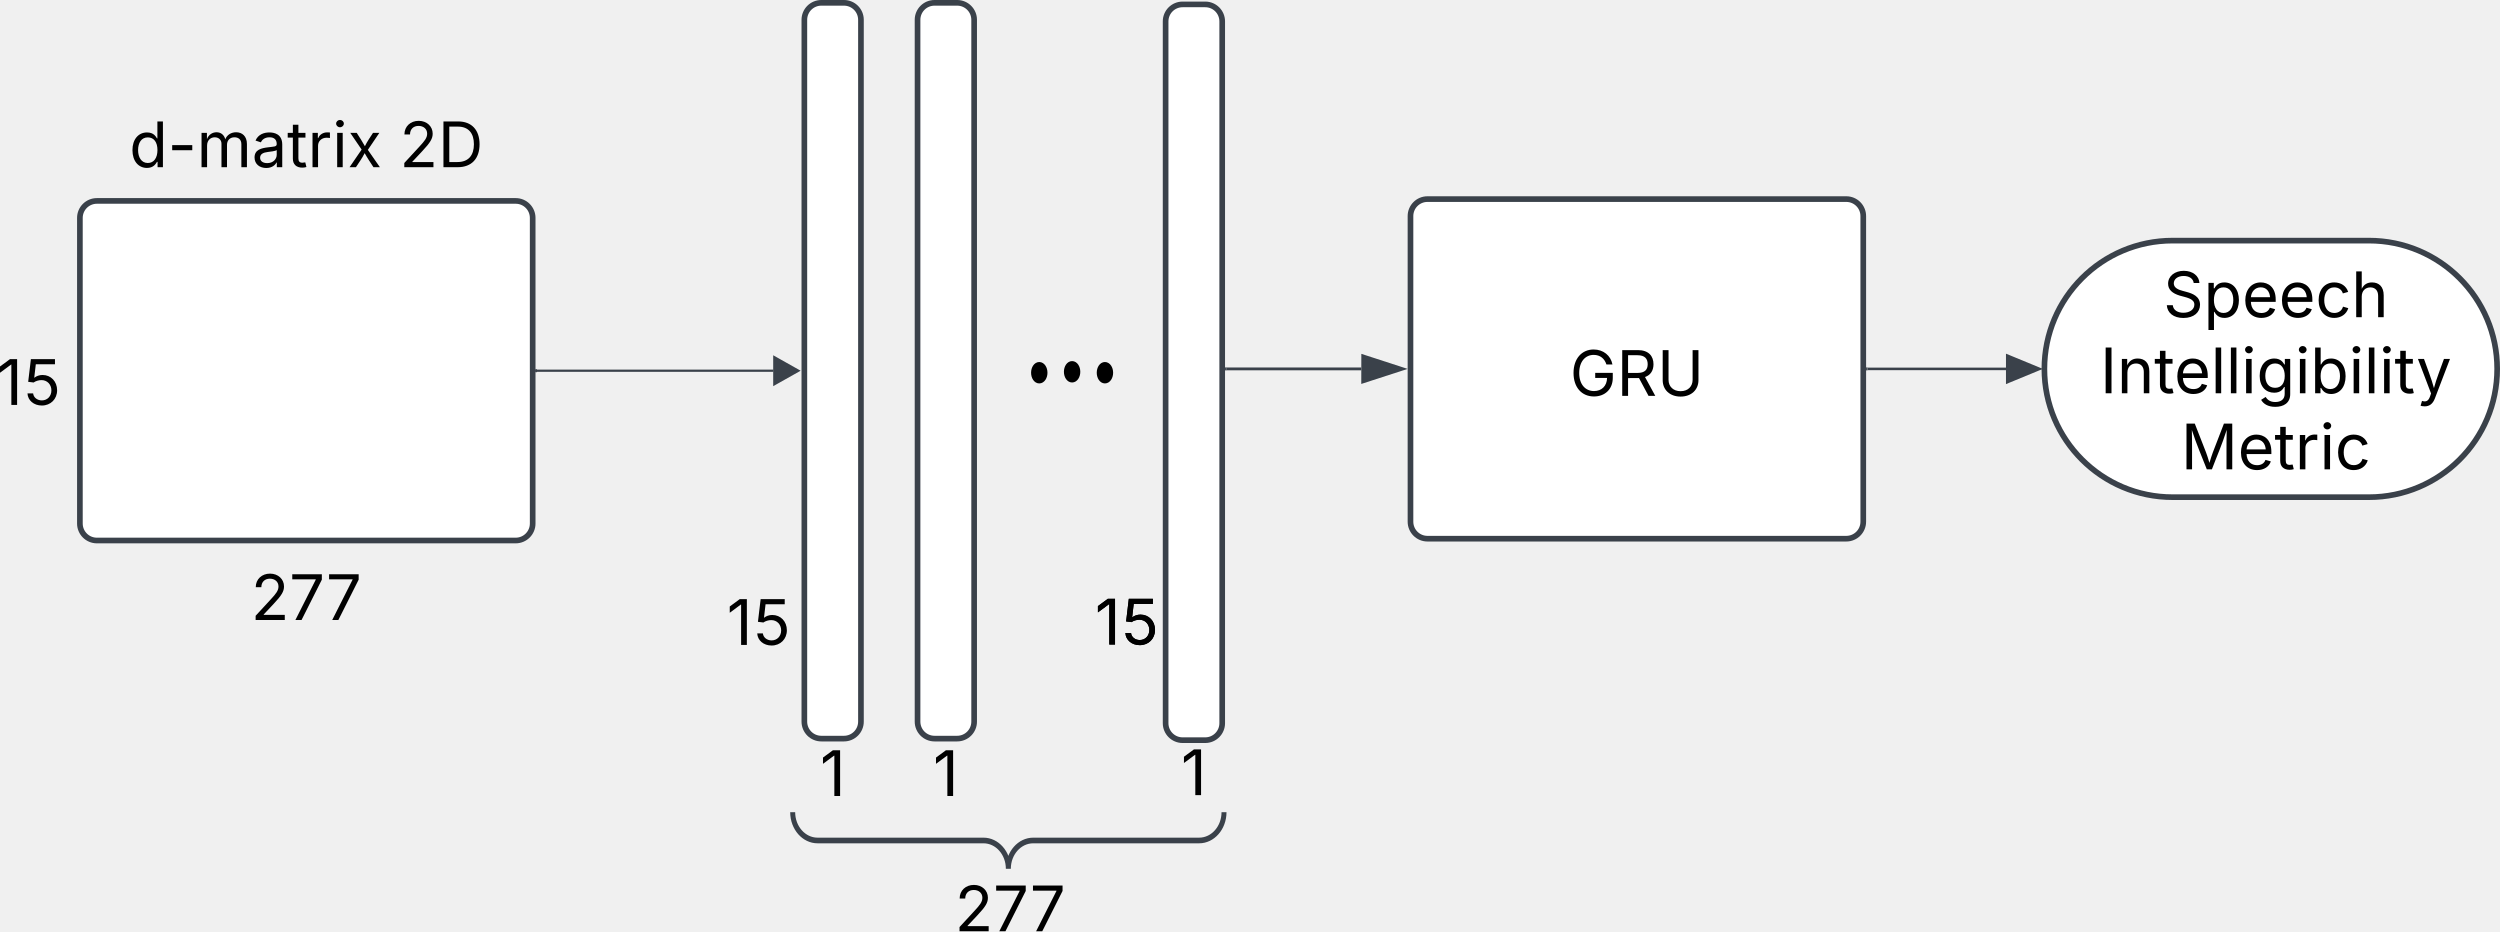
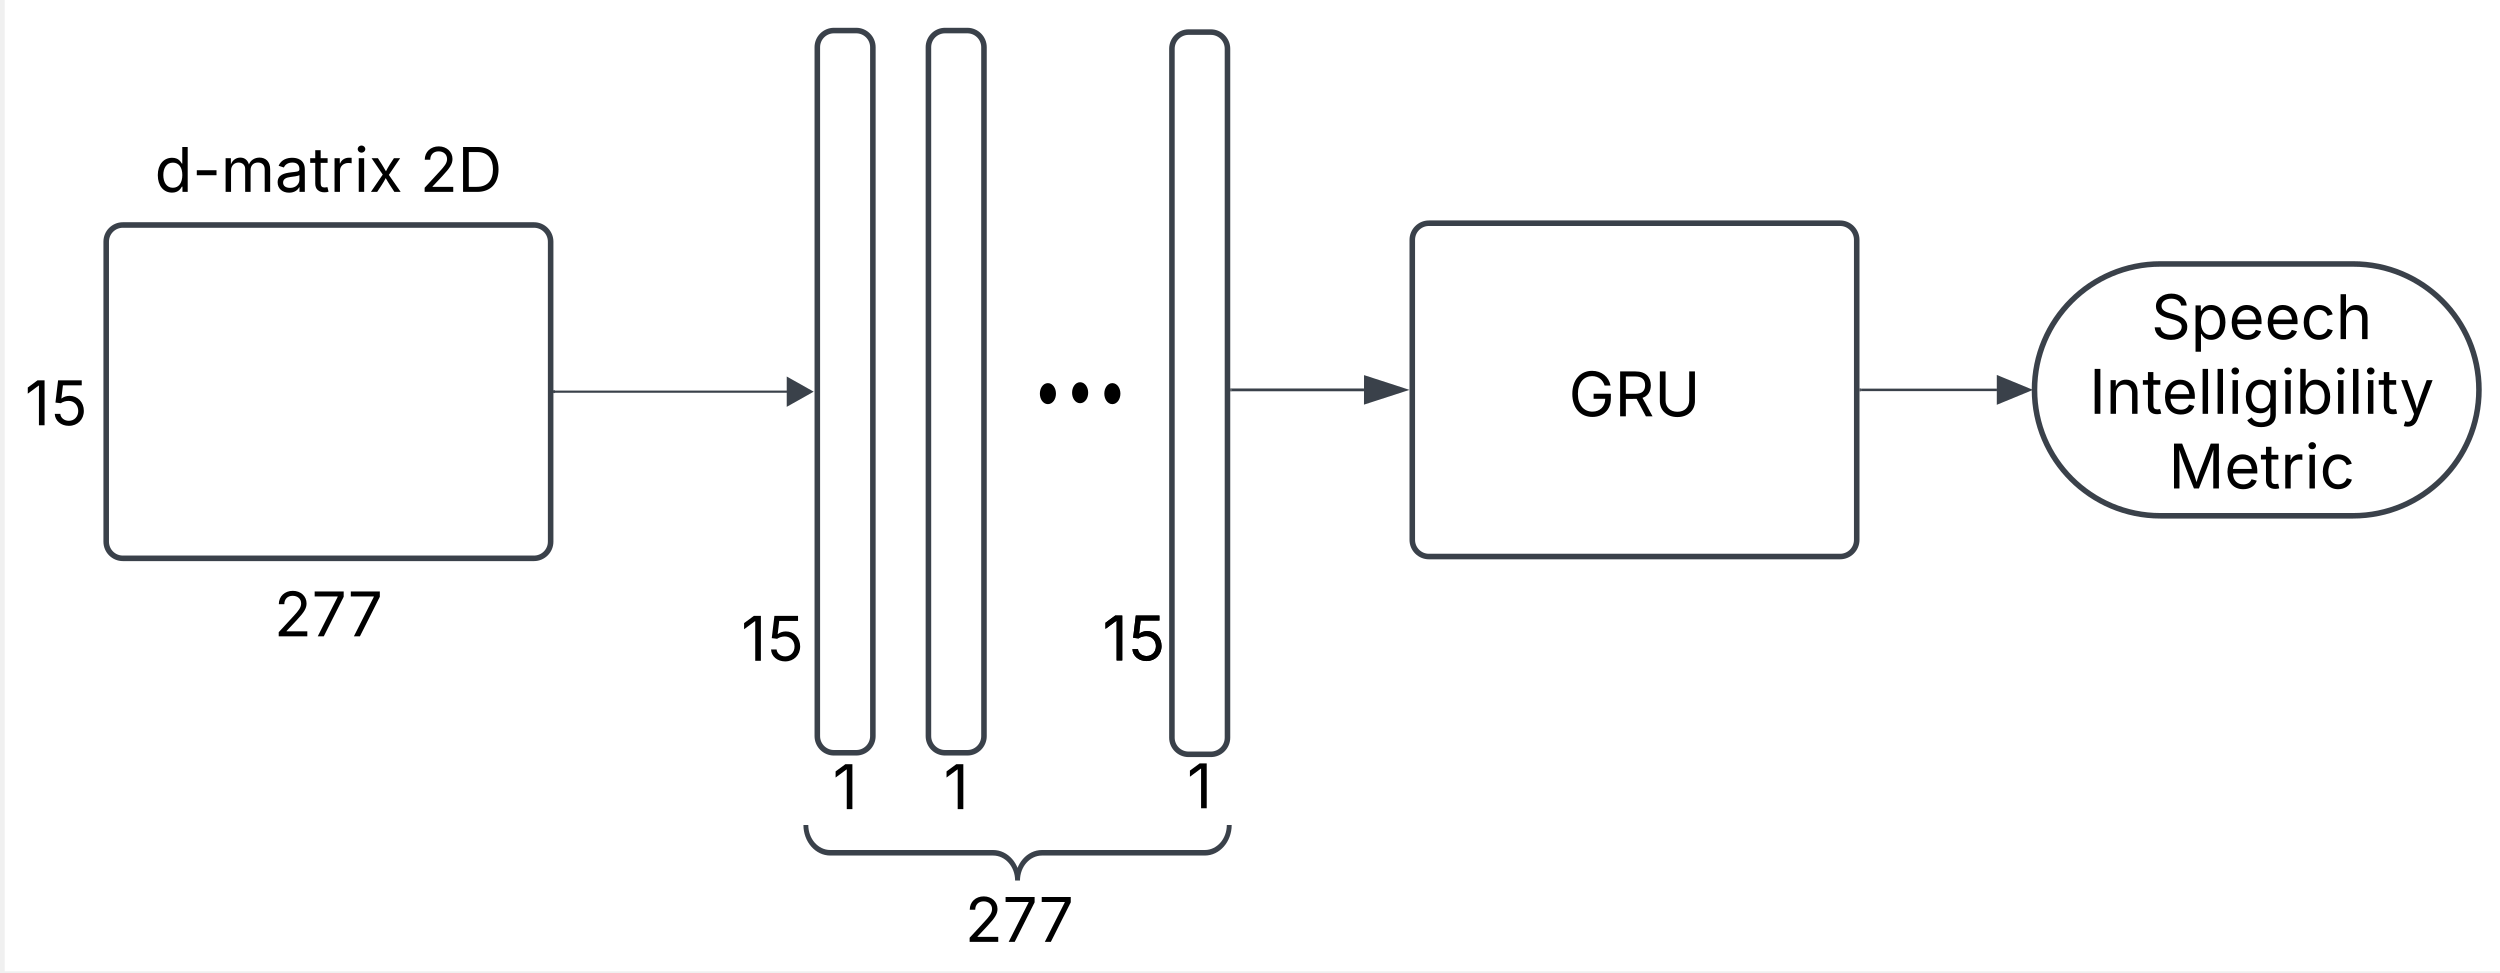
- <svg xmlns="http://www.w3.org/2000/svg" xmlns:ns1="lucid" xmlns:xlink="http://www.w3.org/1999/xlink" width="883.421" height="329.084" version="1.1" id="svg71">
+ <svg xmlns="http://www.w3.org/2000/svg" xmlns:ns1="lucid" xmlns:xlink="http://www.w3.org/1999/xlink" width="900" height="350" version="1.1" id="svg71" viewBox="-10 -10 900 350">
+   <rect width="100%" height="100%" fill="#ffffff" id="rect1" x="-8.284" y="-10.355" />
  <defs id="defs72" />
  <g transform="translate(-855.7678,-129)" ns1:page-tab-id="0_0" id="g71">
    <path d="m 1354.189,205.355 a 6,6 0 0 1 6,-6 h 148 a 6,6 0 0 1 6,6 v 108 a 6,6 0 0 1 -6,6 h -148 a 6,6 0 0 1 -6,-6 z" stroke="#3a414a" stroke-width="2" fill="#ffffff" id="path1" />
    <use xlink:href="#a" transform="translate(1410.48,268.8825)" id="use1" />
    <path d="m 1515.765,259.355 h 48.901" stroke="#3a414a" fill="none" id="path2" style="stroke-width:0.902" />
    <path d="m 1515.689,259.835 h -0.5 v -0.96 h 0.5 z" stroke="#3a414a" stroke-width="0.05" fill="#3a414a" id="path3" />
    <path d="m 1576.475,259.355 -11.409,4.704 v -9.409 z" stroke="#3a414a" fill="#3a414a" id="path4" style="stroke-width:0.902" />
    <path d="m 1692.859,214.025 c 25.03,0 45.33,20.3 45.33,45.33 0,25.04 -20.3,45.33 -45.33,45.33 h -69.34 c -25.03,0 -45.33,-20.3 -45.33,-45.33 0,-25.04 20.3,-45.33 45.33,-45.33 z" stroke="#3a414a" stroke-width="2" fill="#ffffff" id="path5" />
    <use xlink:href="#b" transform="translate(1620.192,241.0817)" id="use5" />
    <use xlink:href="#c" transform="translate(1597.889,267.9697)" id="use6" />
    <use xlink:href="#d" transform="translate(1626.453,294.8578)" id="use7" />
    <path d="m 884,206 a 6,6 0 0 1 6,-6 h 148 a 6,6 0 0 1 6,6 v 108 a 6,6 0 0 1 -6,6 H 890 a 6,6 0 0 1 -6,-6 z" stroke="#3a414a" stroke-width="2" fill="#ffffff" id="path7" />
    <path d="m 1044.878,260 h 84.206" stroke="#3a414a" fill="none" id="path8" style="stroke-width:0.786" />
    <path d="m 1045.5,260.48 h -0.5 v -0.96 h 0.5 z" stroke="#3a414a" stroke-width="0.05" fill="#3a414a" id="path9" />
    <path d="m 1137.892,260 -8.509,4.792 v -9.584 z" stroke="#3a414a" fill="#3a414a" id="path10" style="stroke-width:0.786" />
    <path d="m 1140,136 a 6,6 0 0 1 6,-6 h 8 a 6,6 0 0 1 6,6 v 248 a 6,6 0 0 1 -6,6 h -8 a 6,6 0 0 1 -6,-6 z" stroke="#3a414a" stroke-width="2" fill="#ffffff" id="path11" />
    <path d="m 1289.159,259.355 h 47.64" stroke="#3a414a" fill="none" id="path12" />
    <path d="m 1289.169,259.835 h -0.5 v -0.96 h 0.5 z" stroke="#3a414a" stroke-width="0.05" fill="#3a414a" id="path13" />
    <path d="m 1351.569,259.355 -14.27,4.63 0.02,-9.26 z" stroke="#3a414a" fill="#3a414a" id="path14" />
    <path d="m 680,266 a 6,6 0 0 1 6,-6 h 228 a 6,6 0 0 1 6,6 v 48 a 6,6 0 0 1 -6,6 H 686 a 6,6 0 0 1 -6,-6 z" fill="none" id="path15" />
    <use xlink:href="#e" transform="translate(854.7261,272.0838)" id="use15" />
    <path d="m 780,316 a 6,6 0 0 1 6,-6 h 228 a 6,6 0 0 1 6,6 v 48 a 6,6 0 0 1 -6,6 H 786 a 6,6 0 0 1 -6,-6 z" fill="none" id="path16" />
    <use xlink:href="#f" transform="translate(944.4308,348.0838)" id="use16" />
    <path d="m 780,156 a 6,6 0 0 1 6,-6 h 228 a 6,6 0 0 1 6,6 v 48 a 6,6 0 0 1 -6,6 H 786 a 6,6 0 0 1 -6,-6 z" fill="none" id="path17" />
    <use xlink:href="#g" transform="translate(901.4457,188.0838)" id="use17" />
    <use xlink:href="#h" transform="translate(996.9644,188.0838)" id="use18" />
    <path d="m 1180,136 a 6,6 0 0 1 6,-6 h 8 a 6,6 0 0 1 6,6 v 248 a 6,6 0 0 1 -6,6 h -8 a 6,6 0 0 1 -6,-6 z" stroke="#3a414a" stroke-width="2" fill="#ffffff" id="path18" />
    <g id="g74">
      <path d="m 1224.909,260.708 c 0,1.54 -0.847,2.787 -1.897,2.787 -1.044,0 -1.891,-1.247 -1.891,-2.787 0,-1.535 0.847,-2.787 1.891,-2.787 1.044,0 1.897,1.252 1.897,2.787 z m 11.601,-0.323 c 0,1.53 -0.847,2.777 -1.897,2.777 -1.044,0 -1.891,-1.247 -1.891,-2.787 0,-1.53 0.847,-2.777 1.891,-2.777 1.044,0 1.897,1.247 1.897,2.787 z m 11.6,0.323 c 0,1.54 -0.847,2.787 -1.897,2.787 -1.044,0 -1.891,-1.247 -1.891,-2.787 0,-1.535 0.847,-2.787 1.891,-2.787 1.044,0 1.897,1.252 1.897,2.787 z" stroke="#000000" stroke-width="2" id="path19" />
    </g>
    <path d="m 1267.659,136.555 a 6,6 0 0 1 6,-6 h 8 a 6,6 0 0 1 6,6 v 248 a 6,6 0 0 1 -6,6 h -8 a 6,6 0 0 1 -6,-6 z" stroke="#3a414a" stroke-width="2" fill="#ffffff" id="path20" />
    <path d="m 1030,386 c 0,-3.314 2.686,-6 6,-6 h 228 c 3.314,0 6,2.686 6,6 v 48 c 0,3.314 -2.686,6 -6,6 h -228 c -3.314,0 -6,-2.686 -6,-6 z" fill="none" id="path21" />
    <use xlink:href="#i" transform="translate(1145.545,410.2763)" id="use21" />
    <path d="m 1070,386 c 0,-3.314 2.686,-6 6,-6 h 228 c 3.314,0 6,2.686 6,6 v 48 c 0,3.314 -2.686,6 -6,6 h -228 c -3.314,0 -6,-2.686 -6,-6 z" fill="none" id="path22" />
    <use xlink:href="#i" transform="translate(1185.481,410.2763)" id="use22" />
    <use xlink:href="#i" transform="translate(1273.099,409.9857)" id="use22-8" />
    <path d="m 1000,277.38 c 0,-3.314 2.686,-6 6,-6 h 228 c 3.314,0 6,2.686 6,6 v 48 c 0,3.314 -2.686,6 -6,6 h -228 c -3.314,0 -6,-2.686 -6,-6 z" fill="none" id="path23" />
    <use xlink:href="#e" transform="translate(1112.598,356.8912)" id="use23" />
    <g fill="none" id="g25" transform="matrix(0.8786455,0,0,1,134.2228,-4)">
      <path d="m 1146,500 a 6,6 0 0 1 -6,-6 v -68 a 6,6 0 0 1 6,-6 h 161.47 a 6,6 0 0 1 6,6 v 68 a 6,6 0 0 1 -6,6 z" id="path24" />
      <path d="m 1313.47,420 c 0,5.52 -4.48,10 -10,10 h -66.74 c -5.52,0 -10,4.48 -10,10 0,-5.52 -4.47,-10 -10,-10 H 1150 c -5.52,0 -10,-4.48 -10,-10" stroke="#3a414a" stroke-width="2" id="path25" />
    </g>
    <path d="m 1106.73,436 a 6,6 0 0 1 6,-6 h 228 a 6,6 0 0 1 6,6 v 48 a 6,6 0 0 1 -6,6 h -228 a 6,6 0 0 1 -6,-6 z" fill="none" id="path26" />
    <g id="g26" transform="translate(-14,-10)">
      <use xlink:href="#f" transform="translate(1207.164,468.0838)" id="use26" />
    </g>
    <defs id="defs71">
      <path d="m 789,20 c -398,0 -667,-293 -667,-764 0,-473 273,-766 655,-766 315,0 558,198 612,487 h -196 c -61,-191 -204,-311 -415,-311 -262,0 -471,207 -471,590 0,380 208,588 482,588 249,0 420,-165 425,-427 H 828 v -166 h 572 v 163 c 0,370 -256,606 -611,606" id="j" />
      <path d="m 180,0 v -1490 h 510 c 348,0 508,194 508,460 0,198 -88,351 -276,417 L 1256,0 H 1036 L 726,-579 c -117,2 -238,0 -356,1 V 0 Z m 190,-747 h 312 c 235,0 327,-108 327,-283 0,-177 -92,-293 -329,-293 H 370 v 576" id="k" />
      <path d="M 763,24 C 410,24 180,-200 180,-507 v -983 h 190 v 968 c 0,214 149,370 393,370 243,0 391,-156 391,-370 v -968 h 190 v 983 c 0,307 -230,531 -581,531" id="l" />
      <g id="a">
        <use transform="scale(0.01085069)" xlink:href="#j" id="use27" />
        <use transform="matrix(0.01085069,0,0,0.01085069,16.57986,0)" xlink:href="#k" id="use28" />
        <use transform="matrix(0.01085069,0,0,0.01085069,30.88108,0)" xlink:href="#l" id="use29" />
      </g>
      <path d="M 657,26 C 334,26 133,-140 116,-390 h 195 c 15,169 171,246 346,246 202,0 356,-106 356,-265 5,-203 -294,-238 -475,-293 -239,-73 -380,-191 -380,-389 0,-252 224,-419 512,-419 294,0 499,171 508,396 H 992 c -17,-145 -151,-228 -328,-228 -193,0 -321,102 -321,242 0,156 175,211 284,241 l 149,41 c 160,44 422,134 422,412 0,244 -197,432 -541,432" id="m" />
      <path d="m 158,418 v -1536 h 174 v 179 h 20 c 37,-59 106,-193 324,-193 279,0 474,222 474,576 0,356 -194,580 -473,580 -213,0 -288,-135 -325,-197 h -14 v 591 z m 492,-555 c 209,0 317,-186 317,-421 0,-232 -105,-413 -317,-413 -206,0 -314,166 -314,413 0,249 111,421 314,421" id="n" />
      <path d="m 628,24 c -324,0 -524,-230 -524,-574 0,-343 198,-582 503,-582 237,0 487,146 487,559 v 75 H 286 c 9,234 145,362 343,362 132,0 231,-58 273,-172 l 174,48 C 1024,-91 857,24 628,24 Z M 287,-650 h 624 c -17,-190 -120,-322 -304,-322 -192,0 -309,151 -320,322" id="o" />
      <path d="m 613,24 c -304,0 -509,-231 -509,-576 0,-350 205,-580 509,-580 216,0 392,114 453,309 l -173,49 c -33,-115 -133,-197 -280,-197 -223,0 -326,196 -326,419 0,220 103,415 326,415 150,0 252,-85 285,-206 l 172,49 C 1010,-95 832,24 613,24" id="p" />
      <path d="M 338,-670 V 0 H 158 v -1490 h 180 v 566 c 73,-149 190,-208 336,-208 226,0 379,139 379,422 V 0 H 872 v -695 c 0,-172 -96,-275 -252,-275 -161,0 -282,109 -282,300" id="q" />
      <g id="b">
        <use transform="scale(0.01085069)" xlink:href="#m" id="use30" />
        <use transform="matrix(0.01085069,0,0,0.01085069,14.25781,0)" xlink:href="#n" id="use31" />
        <use transform="matrix(0.01085069,0,0,0.01085069,27.86458,0)" xlink:href="#o" id="use32" />
        <use transform="matrix(0.01085069,0,0,0.01085069,40.82031,0)" xlink:href="#o" id="use33" />
        <use transform="matrix(0.01085069,0,0,0.01085069,53.77604,0)" xlink:href="#p" id="use34" />
        <use transform="matrix(0.01085069,0,0,0.01085069,66.47135,0)" xlink:href="#q" id="use35" />
      </g>
      <path d="M 370,-1490 V 0 H 180 v -1490 h 190" id="r" />
      <path d="M 338,-670 V 0 H 158 v -1118 h 173 l 1,207 c 72,-158 192,-221 342,-221 226,0 378,139 378,422 V 0 H 872 v -695 c 0,-172 -96,-275 -252,-275 -161,0 -282,109 -282,300" id="s" />
      <path d="m 598,-1118 v 154 H 368 v 674 c 0,100 37,144 132,144 23,0 62,-6 92,-12 L 629,-6 C 592,7 541,14 495,14 302,14 188,-93 188,-276 V -964 H 20 v -154 h 168 v -266 h 180 v 266 h 230" id="t" />
      <path d="M 338,-1490 V 0 H 158 v -1490 h 180" id="u" />
      <path d="M 158,0 V -1118 H 338 V 0 Z m 91,-1301 c -68,0 -125,-53 -125,-119 0,-66 57,-119 125,-119 69,0 126,53 126,119 0,66 -57,119 -126,119" id="v" />
      <path d="M 611,442 C 363,442 220,337 151,214 l 146,-94 c 47,65 117,165 314,165 178,0 307,-82 307,-266 v -224 h -17 c -38,64 -109,187 -325,187 -268,0 -472,-195 -472,-546 0,-346 197,-568 476,-568 216,0 288,133 326,193 h 17 v -179 h 175 V 29 c 0,289 -215,413 -487,413 z m -5,-620 c 203,0 314,-146 314,-390 0,-237 -108,-403 -314,-403 -213,0 -319,180 -319,403 0,230 109,390 319,390" id="w" />
      <path d="M 677,24 C 464,24 389,-111 352,-173 H 332 V 0 H 158 v -1490 h 180 v 551 h 14 c 37,-59 106,-193 324,-193 279,0 474,222 474,576 0,356 -194,580 -473,580 z m -27,-161 c 209,0 317,-186 317,-421 0,-232 -105,-413 -317,-413 -206,0 -314,166 -314,413 0,249 111,421 314,421" id="x" />
      <path d="M 140,405 186,249 C 306,285 391,268 449,99 L 481,6 54,-1118 h 197 c 107,313 237,620 324,950 87,-331 219,-637 326,-950 h 196 L 606,167 C 538,345 430,426 272,426 208,426 159,414 140,405" id="y" />
      <g id="c">
        <use transform="scale(0.01085069)" xlink:href="#r" id="use36" />
        <use transform="matrix(0.01085069,0,0,0.01085069,5.967882,0)" xlink:href="#s" id="use37" />
        <use transform="matrix(0.01085069,0,0,0.01085069,19.09722,0)" xlink:href="#t" id="use38" />
        <use transform="matrix(0.01085069,0,0,0.01085069,26.15017,0)" xlink:href="#o" id="use39" />
        <use transform="matrix(0.01085069,0,0,0.01085069,39.1059,0)" xlink:href="#u" id="use40" />
        <use transform="matrix(0.01085069,0,0,0.01085069,44.48785,0)" xlink:href="#u" id="use41" />
        <use transform="matrix(0.01085069,0,0,0.01085069,49.86979,0)" xlink:href="#v" id="use42" />
        <use transform="matrix(0.01085069,0,0,0.01085069,55.25174,0)" xlink:href="#w" id="use43" />
        <use transform="matrix(0.01085069,0,0,0.01085069,68.88021,0)" xlink:href="#v" id="use44" />
        <use transform="matrix(0.01085069,0,0,0.01085069,74.26215,0)" xlink:href="#x" id="use45" />
        <use transform="matrix(0.01085069,0,0,0.01085069,87.86892,0)" xlink:href="#v" id="use46" />
        <use transform="matrix(0.01085069,0,0,0.01085069,93.25087,0)" xlink:href="#u" id="use47" />
        <use transform="matrix(0.01085069,0,0,0.01085069,98.63281,0)" xlink:href="#v" id="use48" />
        <use transform="matrix(0.01085069,0,0,0.01085069,104.0148,0)" xlink:href="#t" id="use49" />
        <use transform="matrix(0.01085069,0,0,0.01085069,111.7188,0)" xlink:href="#y" id="use50" />
      </g>
      <path d="m 180,0 v -1490 h 270 l 367,940 c 28,72 75,218 110,339 35,-117 81,-264 110,-339 l 362,-940 h 271 V 0 h -187 c 2,-448 -5,-837 7,-1287 -157,497 -311,829 -483,1287 H 842 C 666,-458 514,-784 354,-1284 c 12,438 5,843 7,1284 H 180" id="z" />
      <path d="m 158,0 v -1118 h 174 v 172 h 12 c 41,-113 157,-188 290,-188 26,0 70,2 91,3 v 181 c -11,-2 -60,-10 -108,-10 -161,0 -279,109 -279,260 V 0 H 158" id="A" />
      <g id="d">
        <use transform="scale(0.01085069)" xlink:href="#z" id="use51" />
        <use transform="matrix(0.01085069,0,0,0.01085069,20.07379,0)" xlink:href="#o" id="use52" />
        <use transform="matrix(0.01085069,0,0,0.01085069,33.02951,0)" xlink:href="#t" id="use53" />
        <use transform="matrix(0.01085069,0,0,0.01085069,40.29948,0)" xlink:href="#A" id="use54" />
        <use transform="matrix(0.01085069,0,0,0.01085069,49.01259,0)" xlink:href="#v" id="use55" />
        <use transform="matrix(0.01085069,0,0,0.01085069,54.39453,0)" xlink:href="#p" id="use56" />
      </g>
      <path d="M 653,-1490 V 0 H 466 v -1314 h -10 l -360,267 v -204 l 324,-239 h 233" id="B" />
      <path d="M 626,20 C 364,20 168,-148 158,-376 h 184 c 12,133 134,229 284,229 180,0 311,-137 311,-326 0,-192 -136,-335 -323,-335 -92,0 -196,33 -255,78 l -178,-22 88,-738 h 784 v 167 H 429 l -51,435 h 8 c 61,-51 160,-87 263,-87 273,0 474,211 474,499 0,286 -210,496 -497,496" id="C" />
      <g id="e">
        <use transform="scale(0.01085069)" xlink:href="#B" id="use57" />
        <use transform="matrix(0.01085069,0,0,0.01085069,9.038628,0)" xlink:href="#C" id="use58" />
      </g>
      <path d="m 154,0 v -137 l 495,-537 c 165,-179 249,-281 249,-418 0,-156 -121,-253 -280,-253 -170,0 -278,110 -278,278 H 158 c 0,-264 200,-443 465,-443 266,0 455,183 455,416 0,161 -73,288 -336,568 l -326,347 v 12 h 687 V 0 H 154" id="D" />
      <path d="m 200,0 662,-1311 v -12 H 98 v -167 h 963 v 177 L 400,0 H 200" id="E" />
      <g id="f">
        <use transform="scale(0.01085069)" xlink:href="#D" id="use59" />
        <use transform="matrix(0.01085069,0,0,0.01085069,13.55252,0)" xlink:href="#E" id="use60" />
        <use transform="matrix(0.01085069,0,0,0.01085069,26.5625,0)" xlink:href="#E" id="use61" />
      </g>
      <path d="m 577,24 c -279,0 -473,-224 -473,-580 0,-354 195,-576 474,-576 218,0 287,134 324,193 h 14 v -551 h 180 V 0 H 922 V -173 H 902 C 865,-111 790,24 577,24 Z m 27,-161 c 203,0 314,-172 314,-421 0,-247 -108,-413 -314,-413 -212,0 -317,181 -317,413 0,235 108,421 317,421" id="F" />
      <path d="m 798,-719 v 166 H 144 v -166 h 654" id="G" />
      <path d="m 158,0 v -1118 h 175 l 1,205 c 55,-151 181,-225 313,-225 147,0 245,90 285,228 53,-141 190,-228 352,-228 194,0 352,125 352,384 V 0 h -181 v -749 c 0,-161 -105,-225 -225,-225 -151,0 -243,103 -243,244 V 0 H 807 v -767 c 0,-124 -93,-207 -219,-207 -131,0 -250,92 -250,270 V 0 H 158" id="H" />
      <path d="M 471,26 C 259,26 90,-98 90,-318 c 0,-256 228,-303 435,-329 202,-27 287,-16 287,-108 0,-139 -79,-219 -234,-219 -161,0 -248,86 -283,164 l -173,-57 c 86,-203 278,-265 451,-265 150,0 419,46 419,395 V 0 H 815 V -152 H 803 C 765,-73 660,26 471,26 Z m 31,-159 c 199,0 310,-134 310,-271 v -155 c -30,35 -226,55 -295,64 -131,17 -246,59 -246,186 0,116 97,176 231,176" id="I" />
      <path d="M 65,0 458,-574 88,-1118 h 210 c 88,136 192,297 267,435 67,-142 176,-302 264,-435 h 206 L 661,-564 1053,0 H 844 C 750,-144 638,-310 557,-458 484,-308 366,-142 273,0 H 65" id="J" />
      <g id="g">
        <use transform="scale(0.01085069)" xlink:href="#F" id="use62" />
        <use transform="matrix(0.01085069,0,0,0.01085069,13.60677,0)" xlink:href="#G" id="use63" />
        <use transform="matrix(0.01085069,0,0,0.01085069,23.82812,0)" xlink:href="#H" id="use64" />
        <use transform="matrix(0.01085069,0,0,0.01085069,43.29427,0)" xlink:href="#I" id="use65" />
        <use transform="matrix(0.01085069,0,0,0.01085069,55.77257,0)" xlink:href="#t" id="use66" />
        <use transform="matrix(0.01085069,0,0,0.01085069,63.04254,0)" xlink:href="#A" id="use67" />
        <use transform="matrix(0.01085069,0,0,0.01085069,71.75564,0)" xlink:href="#v" id="use68" />
        <use transform="matrix(0.01085069,0,0,0.01085069,77.13759,0)" xlink:href="#J" id="use69" />
      </g>
      <path d="M 645,0 H 180 v -1490 h 484 c 435,0 692,280 692,742 0,466 -257,748 -711,748 z M 370,-168 h 263 c 363,0 539,-218 539,-580 0,-358 -176,-574 -521,-574 H 370 v 1154" id="K" />
      <g id="h">
        <use transform="scale(0.01085069)" xlink:href="#D" id="use70" />
        <use transform="matrix(0.01085069,0,0,0.01085069,13.55252,0)" xlink:href="#K" id="use71" />
      </g>
      <use transform="scale(0.01085069)" xlink:href="#B" id="i" />
    </defs>
    <g id="g73" clip-path="none">
      <g id="g72">
        <use xlink:href="#e" transform="translate(1242.696,356.7593)" id="use23-2" />
      </g>
    </g>
    <use x="0" y="0" xlink:href="#g72" id="use73" />
  </g>
</svg>
